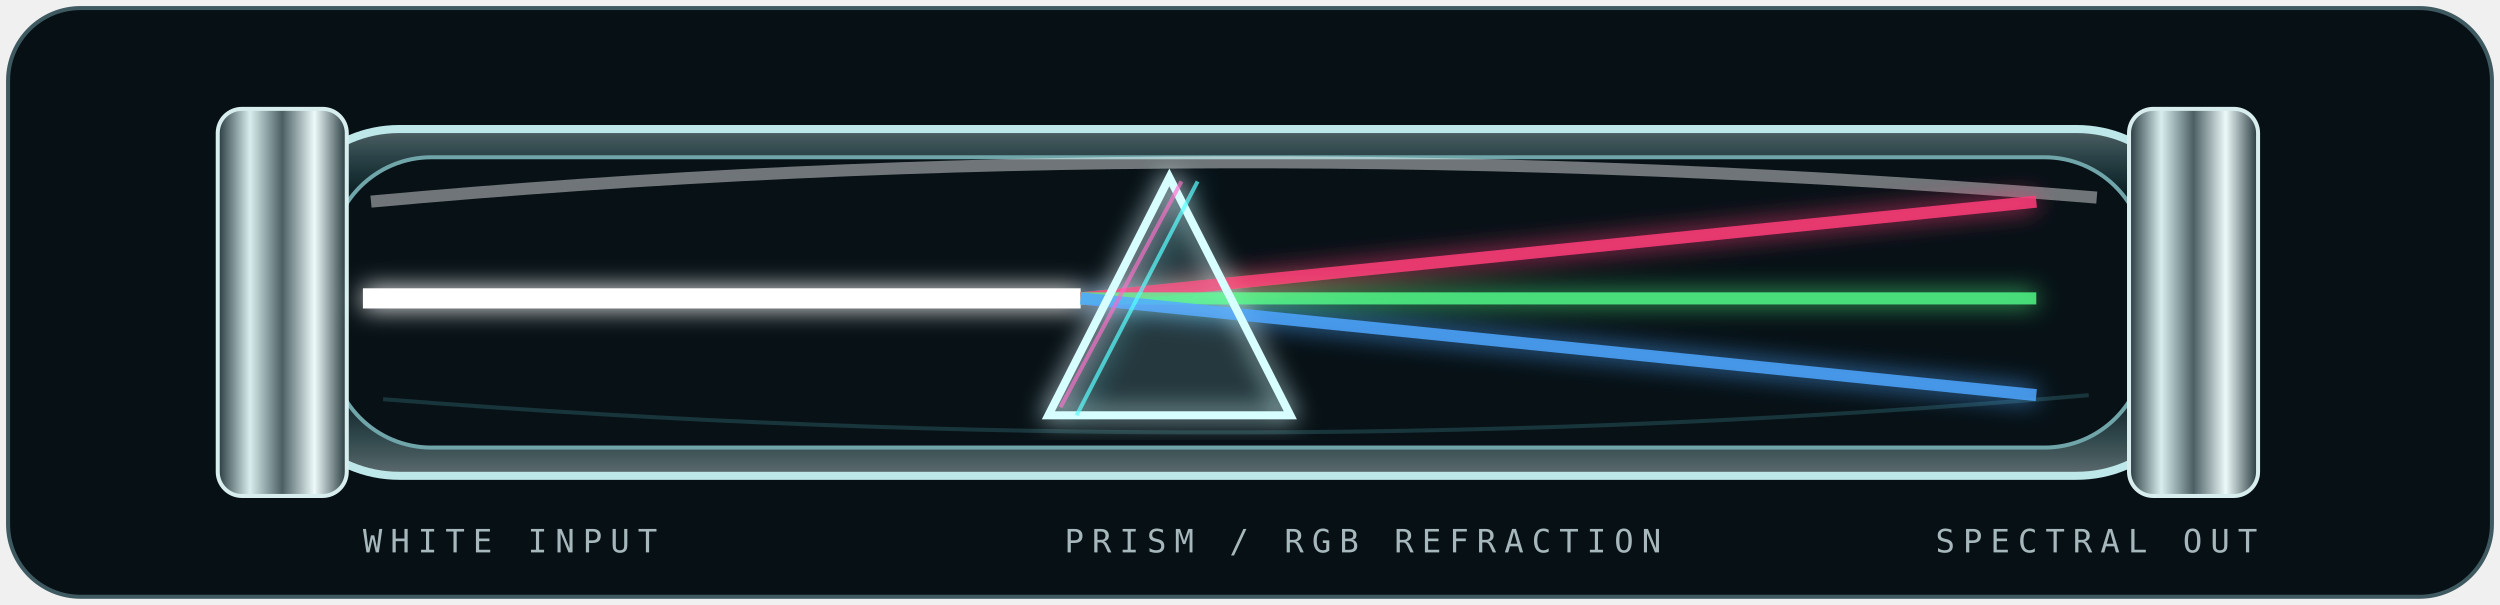
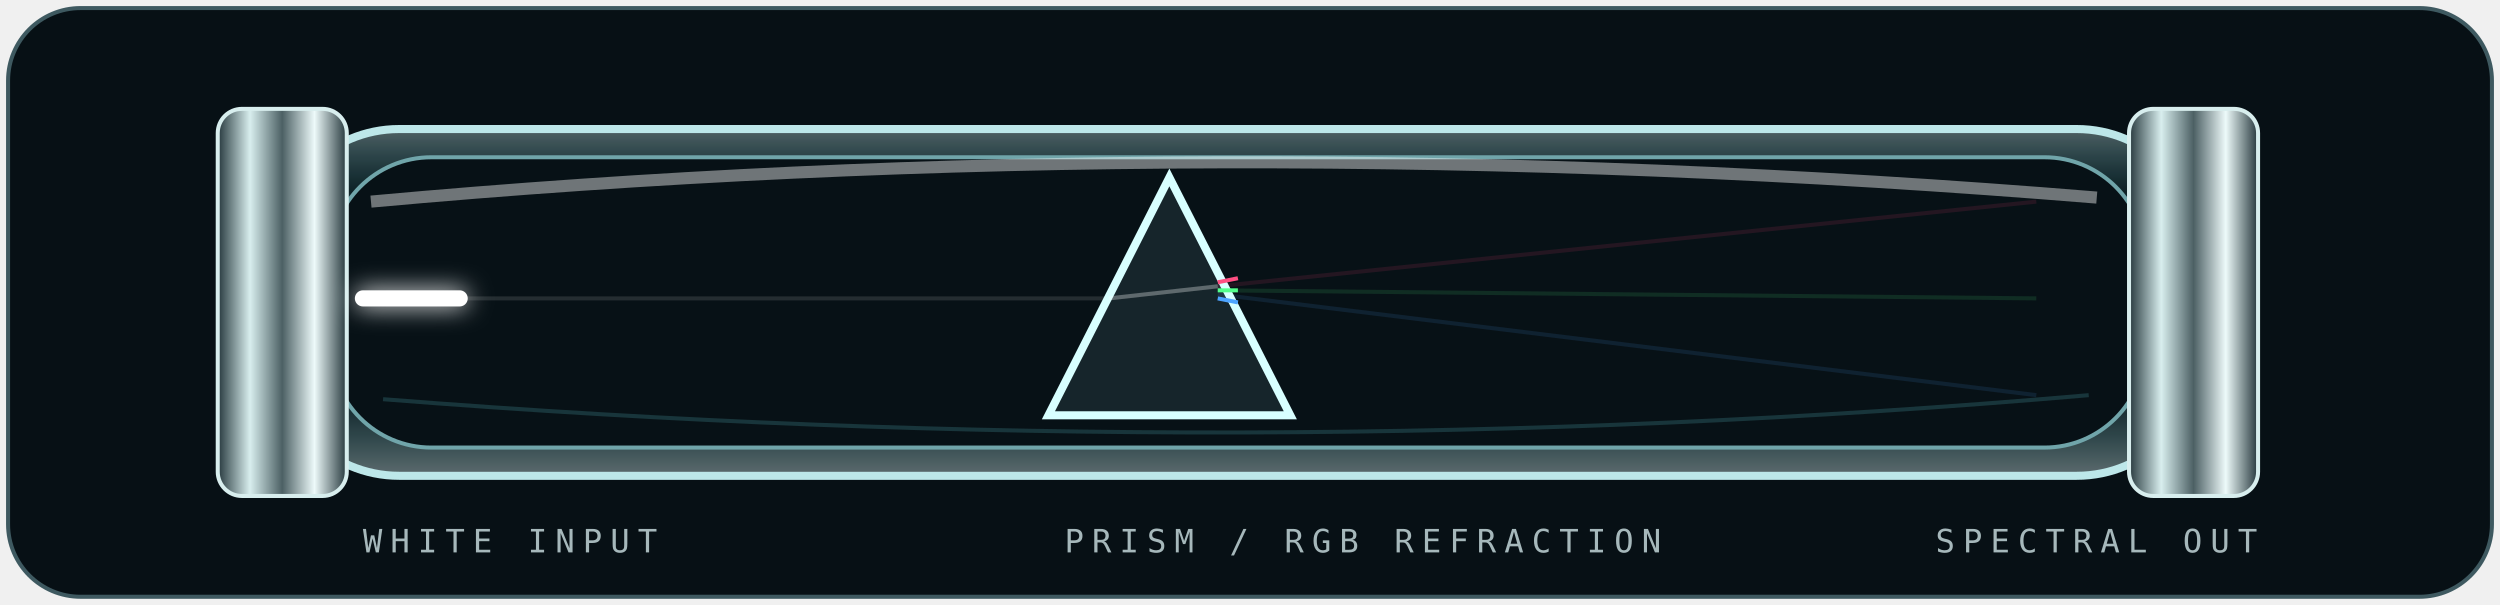
<svg xmlns="http://www.w3.org/2000/svg" width="620" height="150" viewBox="0 0 620 150">
  <defs>
    <linearGradient id="glass" x2="0" y2="1">
      <stop stop-color="#dfffff" stop-opacity=".34" />
      <stop offset=".18" stop-color="#66e8ef" stop-opacity=".08" />
      <stop offset=".55" stop-color="#071319" stop-opacity=".72" />
      <stop offset=".82" stop-color="#9cfaff" stop-opacity=".14" />
      <stop offset="1" stop-color="#eaffff" stop-opacity=".38" />
    </linearGradient>
    <linearGradient id="metal">
      <stop stop-color="#26383d" />
      <stop offset=".25" stop-color="#d8eeee" />
      <stop offset=".5" stop-color="#4c6064" />
      <stop offset=".75" stop-color="#edfafa" />
      <stop offset="1" stop-color="#26383d" />
    </linearGradient>
    <filter id="glow">
      <feGaussianBlur stdDeviation="3" result="b" />
      <feMerge>
        <feMergeNode in="b" />
        <feMergeNode in="SourceGraphic" />
      </feMerge>
    </filter>
    <clipPath id="tube">
      <rect x="82" y="39" width="450" height="72" rx="25" />
    </clipPath>
  </defs>
  <rect x="2" y="2" width="616" height="146" rx="18" fill="#071015" stroke="#3e5960" />
  <rect x="68" y="32" width="478" height="86" rx="31" fill="url(#glass)" stroke="#bde7e9" stroke-width="2" />
  <rect x="82" y="39" width="450" height="72" rx="25" fill="#071116" stroke="#70a5aa" />
  <path d="M92 50 Q300 31 520 49" fill="none" stroke="#fff" stroke-opacity=".42" stroke-width="3" />
  <path d="M95 99 Q310 116 518 98" fill="none" stroke="#74f5ff" stroke-opacity=".16" />
  <g fill="url(#metal)" stroke="#d8eeee">
    <rect x="54" y="27" width="32" height="96" rx="6" />
    <rect x="528" y="27" width="32" height="96" rx="6" />
  </g>
-   <g clip-path="url(#tube)" filter="url(#glow)">
-     <path d="M90 74H268" stroke="#fff" stroke-width="5">
-       <animate attributeName="stroke-dasharray" values="0 178;32 146;0 178" dur="4.5s" repeatCount="indefinite" />
-     </path>
-     <path d="M268 74 L505 50" stroke="#ff3c78" stroke-width="3" opacity=".85">
-       <animate attributeName="opacity" values=".2;.95;.95;.2" dur="4.5s" repeatCount="indefinite" />
-     </path>
-     <path d="M268 74 H505" stroke="#53ff8b" stroke-width="3" opacity=".8">
-       <animate attributeName="opacity" values=".2;.9;.9;.2" dur="4.5s" repeatCount="indefinite" />
-     </path>
-     <path d="M268 74 L505 98" stroke="#4da4ff" stroke-width="3" opacity=".85">
-       <animate attributeName="opacity" values=".2;.95;.95;.2" dur="4.5s" repeatCount="indefinite" />
-     </path>
+   <g clip-path="url(#tube)">
+     <path d="M90 74H275" stroke="#fff" stroke-opacity=".12" />
+     <path d="M275 74L302 71" stroke="#fff" stroke-opacity=".12" />
+     <path d="M302 71L505 50" stroke="#ff3c78" stroke-opacity=".12" />
+     <path d="M302 72L505 74" stroke="#53ff8b" stroke-opacity=".12" />
+     <path d="M302 73L505 98" stroke="#4da4ff" stroke-opacity=".12" />
+     <g filter="url(#glow)" fill="none" stroke-linecap="round">
+       <path d="M90 74H275" stroke="#fff" stroke-width="4" stroke-dasharray="24 185">
+         <animate attributeName="stroke-dashoffset" values="209;209;0;0" keyTimes="0;.03;.30;1" dur="5s" repeatCount="indefinite" />
+       </path>
+       <path d="M275 74L302 71" stroke="#fff" stroke-width="3" stroke-dasharray="8 32" opacity="0">
+         <animate attributeName="opacity" values="0;0;1;1;0" keyTimes="0;.29;.32;.43;.46" dur="5s" repeatCount="indefinite" />
+         <animate attributeName="stroke-dashoffset" values="40;40;0;0" keyTimes="0;.30;.42;1" dur="5s" repeatCount="indefinite" />
+       </path>
+       <path d="M302 71L505 50" stroke="#ff3c78" stroke-width="3" stroke-dasharray="18 210" opacity="0">
+         <animate attributeName="opacity" values="0;0;1;1;0" keyTimes="0;.41;.46;.86;1" dur="5s" repeatCount="indefinite" />
+         <animate attributeName="stroke-dashoffset" values="228;228;0;0" keyTimes="0;.43;.82;1" dur="5s" repeatCount="indefinite" />
+       </path>
+       <path d="M302 72L505 74" stroke="#53ff8b" stroke-width="3" stroke-dasharray="18 210" opacity="0">
+         <animate attributeName="opacity" values="0;0;1;1;0" keyTimes="0;.41;.46;.86;1" dur="5s" repeatCount="indefinite" />
+         <animate attributeName="stroke-dashoffset" values="228;228;0;0" keyTimes="0;.43;.82;1" dur="5s" repeatCount="indefinite" />
+       </path>
+       <path d="M302 73L505 98" stroke="#4da4ff" stroke-width="3" stroke-dasharray="18 210" opacity="0">
+         <animate attributeName="opacity" values="0;0;1;1;0" keyTimes="0;.41;.46;.86;1" dur="5s" repeatCount="indefinite" />
+         <animate attributeName="stroke-dashoffset" values="228;228;0;0" keyTimes="0;.43;.82;1" dur="5s" repeatCount="indefinite" />
+       </path>
+     </g>
    <path d="M260 103L290 44L320 103Z" fill="#b8faff" fill-opacity=".09" stroke="#d8ffff" stroke-width="2" />
-     <path d="M263 101L293 45" stroke="#ff64cc" opacity=".65" />
-     <path d="M267 103L297 45" stroke="#53ffff" opacity=".7" />
+     <path d="M275 74L302 71" stroke="#fff" stroke-opacity=".22" />
+     <path d="M302 70L307 69" stroke="#ff4f82" />
+     <path d="M302 72L307 72" stroke="#53ff8b" />
+     <path d="M302 74L307 75" stroke="#4da4ff" />
  </g>
  <g font-family="monospace" font-size="8" fill="#a6b8bb" letter-spacing="2">
    <text x="90" y="137">WHITE INPUT</text>
    <text x="264" y="137">PRISM / RGB REFRACTION</text>
    <text x="480" y="137">SPECTRAL OUT</text>
  </g>
</svg>
